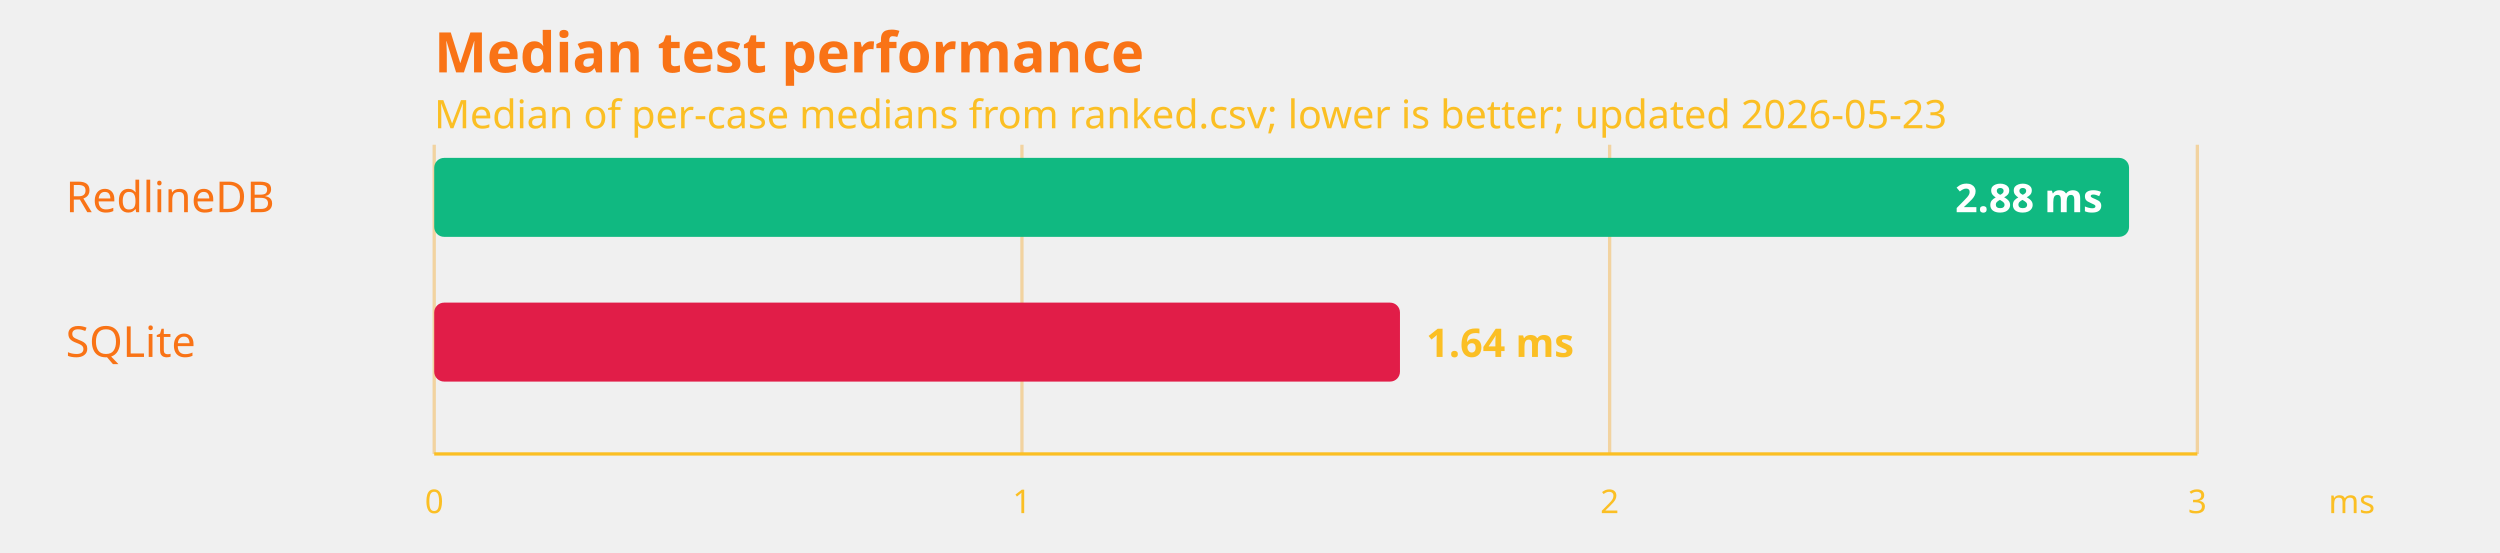
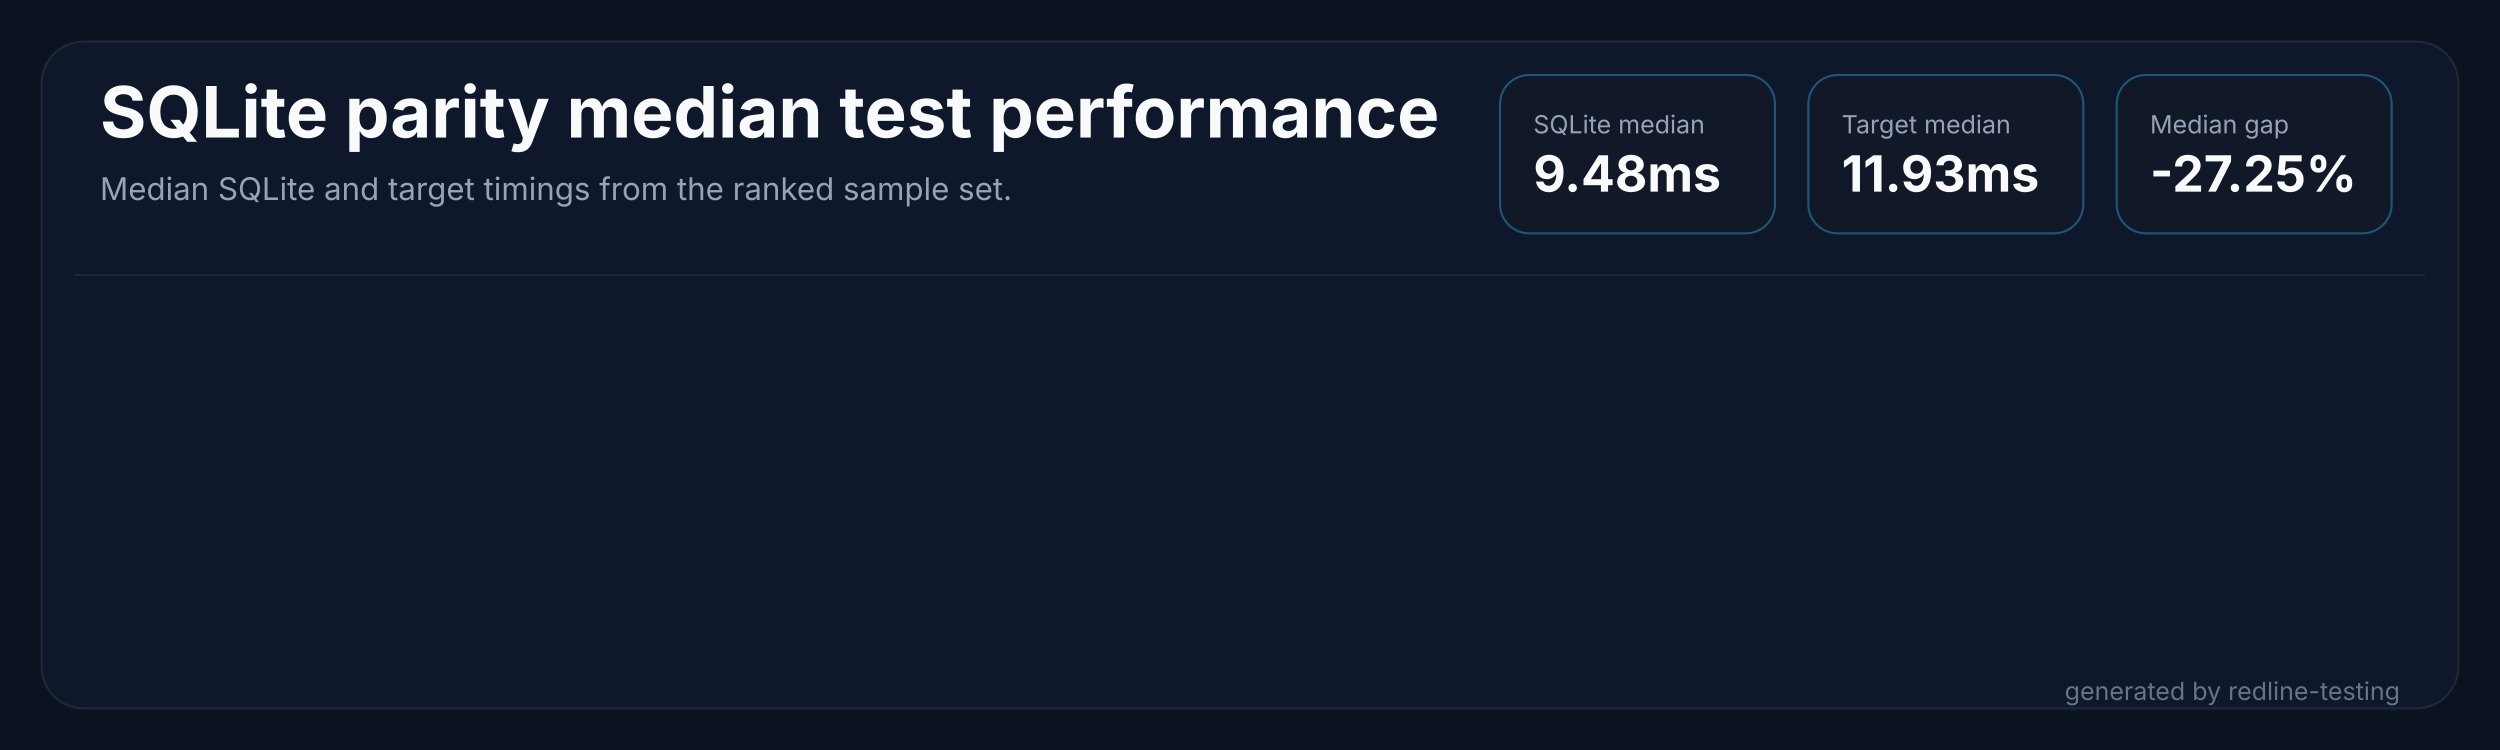
- <svg xmlns="http://www.w3.org/2000/svg" width="760" height="168" viewBox="0 0 760 168" role="img" aria-labelledby="median-test-performance-title median-test-performance-desc">
-   <text x="132" y="22" font-family="sans-serif" font-size="17" font-weight="700" fill="#f97316">Median test performance</text>
-   <text x="132" y="39" font-family="sans-serif" font-size="12" fill="#fbbf24">Median of per-case medians from ranked.csv; lower is better; updated 2026-05-23</text>
-   <line x1="132.00" y1="44" x2="132.00" y2="138" stroke="#f59e0b" opacity="0.35" />
-   <text x="132.00" y="156" font-family="sans-serif" font-size="10" fill="#fbbf24" text-anchor="middle">0</text>
-   <line x1="310.67" y1="44" x2="310.67" y2="138" stroke="#f59e0b" opacity="0.35" />
-   <text x="310.67" y="156" font-family="sans-serif" font-size="10" fill="#fbbf24" text-anchor="middle">1</text>
-   <line x1="489.33" y1="44" x2="489.33" y2="138" stroke="#f59e0b" opacity="0.35" />
-   <text x="489.33" y="156" font-family="sans-serif" font-size="10" fill="#fbbf24" text-anchor="middle">2</text>
-   <line x1="668.00" y1="44" x2="668.00" y2="138" stroke="#f59e0b" opacity="0.35" />
-   <text x="668.00" y="156" font-family="sans-serif" font-size="10" fill="#fbbf24" text-anchor="middle">3</text>
-   <line x1="132" y1="138" x2="668.00" y2="138" stroke="#fbbf24" />
-   <text x="722.00" y="156" font-family="sans-serif" font-size="10" fill="#fbbf24" text-anchor="end">ms</text>
-   <text x="20" y="64.50" font-family="sans-serif" font-size="13" fill="#f97316">RedlineDB</text>
-   <rect x="132" y="48" width="515.23" height="24" rx="3" fill="#10b981" />
-   <text x="639.23" y="64.50" font-family="sans-serif" font-size="12" font-weight="700" fill="#ffffff" text-anchor="end">2.88 ms</text>
-   <text x="20" y="108.50" font-family="sans-serif" font-size="13" fill="#f97316">SQLite</text>
-   <rect x="132" y="92" width="293.59" height="24" rx="3" fill="#e11d48" />
-   <text x="433.59" y="108.50" font-family="sans-serif" font-size="12" font-weight="700" fill="#fbbf24" text-anchor="start">1.64 ms</text>
+ <svg xmlns="http://www.w3.org/2000/svg" width="1200" height="360" viewBox="0 0 1200 360" role="img" aria-labelledby="title desc">
+   <rect width="1200" height="360" fill="#0b1220" />
+   <rect x="20" y="20" width="1160" height="320" rx="20" fill="#0f172a" stroke="#1f2937" />
+   <path d="M 36 132 H 1164" stroke="#1f2937" stroke-width="1" />
+   <text x="48" y="66" fill="#f8fafc" font-family="Inter,Segoe UI,sans-serif" font-size="34" font-weight="700" letter-spacing="0">SQLite parity median test performance</text>
+   <text x="48" y="96" fill="#94a3b8" font-family="Inter,Segoe UI,sans-serif" font-size="15" letter-spacing="0">Median SQLite and target timings from the ranked sample set.</text>
+   <g transform="translate(720,36)">
+     <rect width="132" height="76" rx="14" fill="#111827" stroke="#38bdf8" stroke-opacity="0.38" />
+     <text x="16" y="28" fill="#94a3b8" font-family="Inter,Segoe UI,sans-serif" font-size="12" letter-spacing="0">SQLite median</text>
+     <text x="16" y="56" fill="#f8fafc" font-family="Inter,Segoe UI,sans-serif" font-size="24" font-weight="700" letter-spacing="0">9.48ms</text>
+   </g>
+   <g transform="translate(868,36)">
+     <rect width="132" height="76" rx="14" fill="#111827" stroke="#38bdf8" stroke-opacity="0.38" />
+     <text x="16" y="28" fill="#94a3b8" font-family="Inter,Segoe UI,sans-serif" font-size="12" letter-spacing="0">Target median</text>
+     <text x="16" y="56" fill="#f8fafc" font-family="Inter,Segoe UI,sans-serif" font-size="24" font-weight="700" letter-spacing="0">11.93ms</text>
+   </g>
+   <g transform="translate(1016,36)">
+     <rect width="132" height="76" rx="14" fill="#111827" stroke="#38bdf8" stroke-opacity="0.38" />
+     <text x="16" y="28" fill="#94a3b8" font-family="Inter,Segoe UI,sans-serif" font-size="12" letter-spacing="0">Median gap</text>
+     <text x="16" y="56" fill="#f8fafc" font-family="Inter,Segoe UI,sans-serif" font-size="24" font-weight="700" letter-spacing="0">-27.25%</text>
+   </g>
+   <text x="1152" y="336" fill="#64748b" text-anchor="end" font-family="Inter,Segoe UI,sans-serif" font-size="12" letter-spacing="0">generated by redline-testing</text>
</svg>
